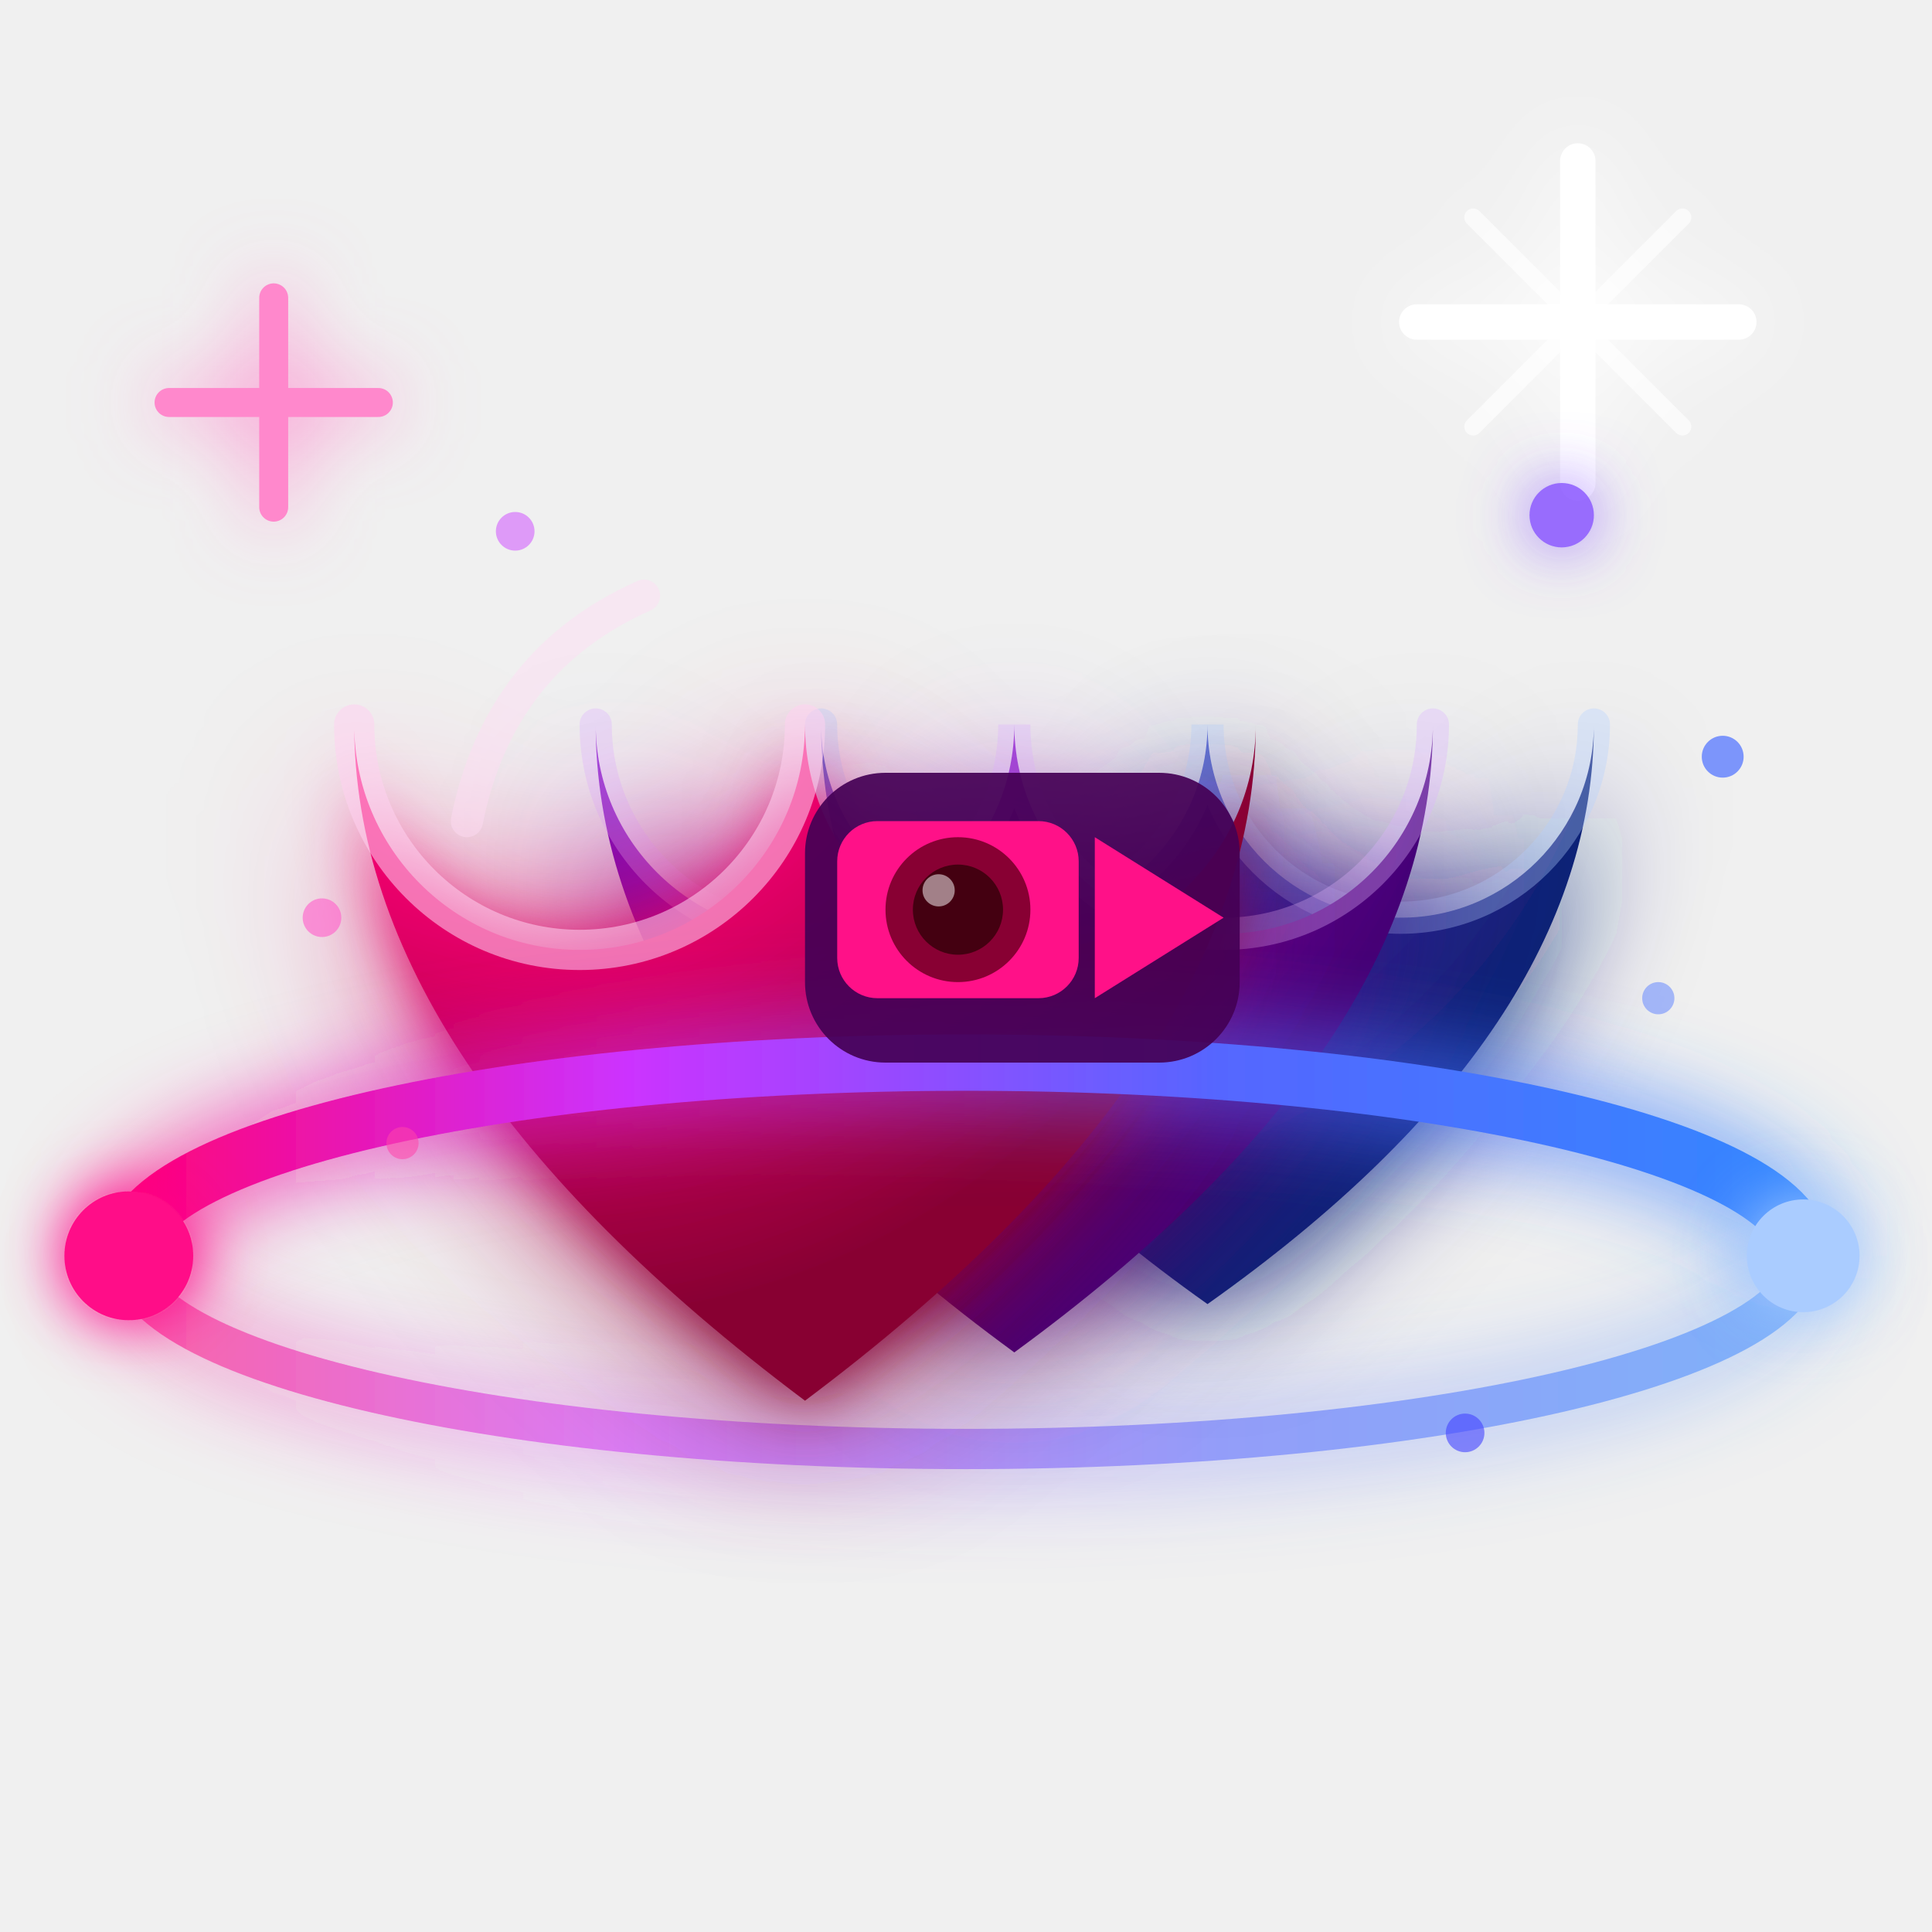
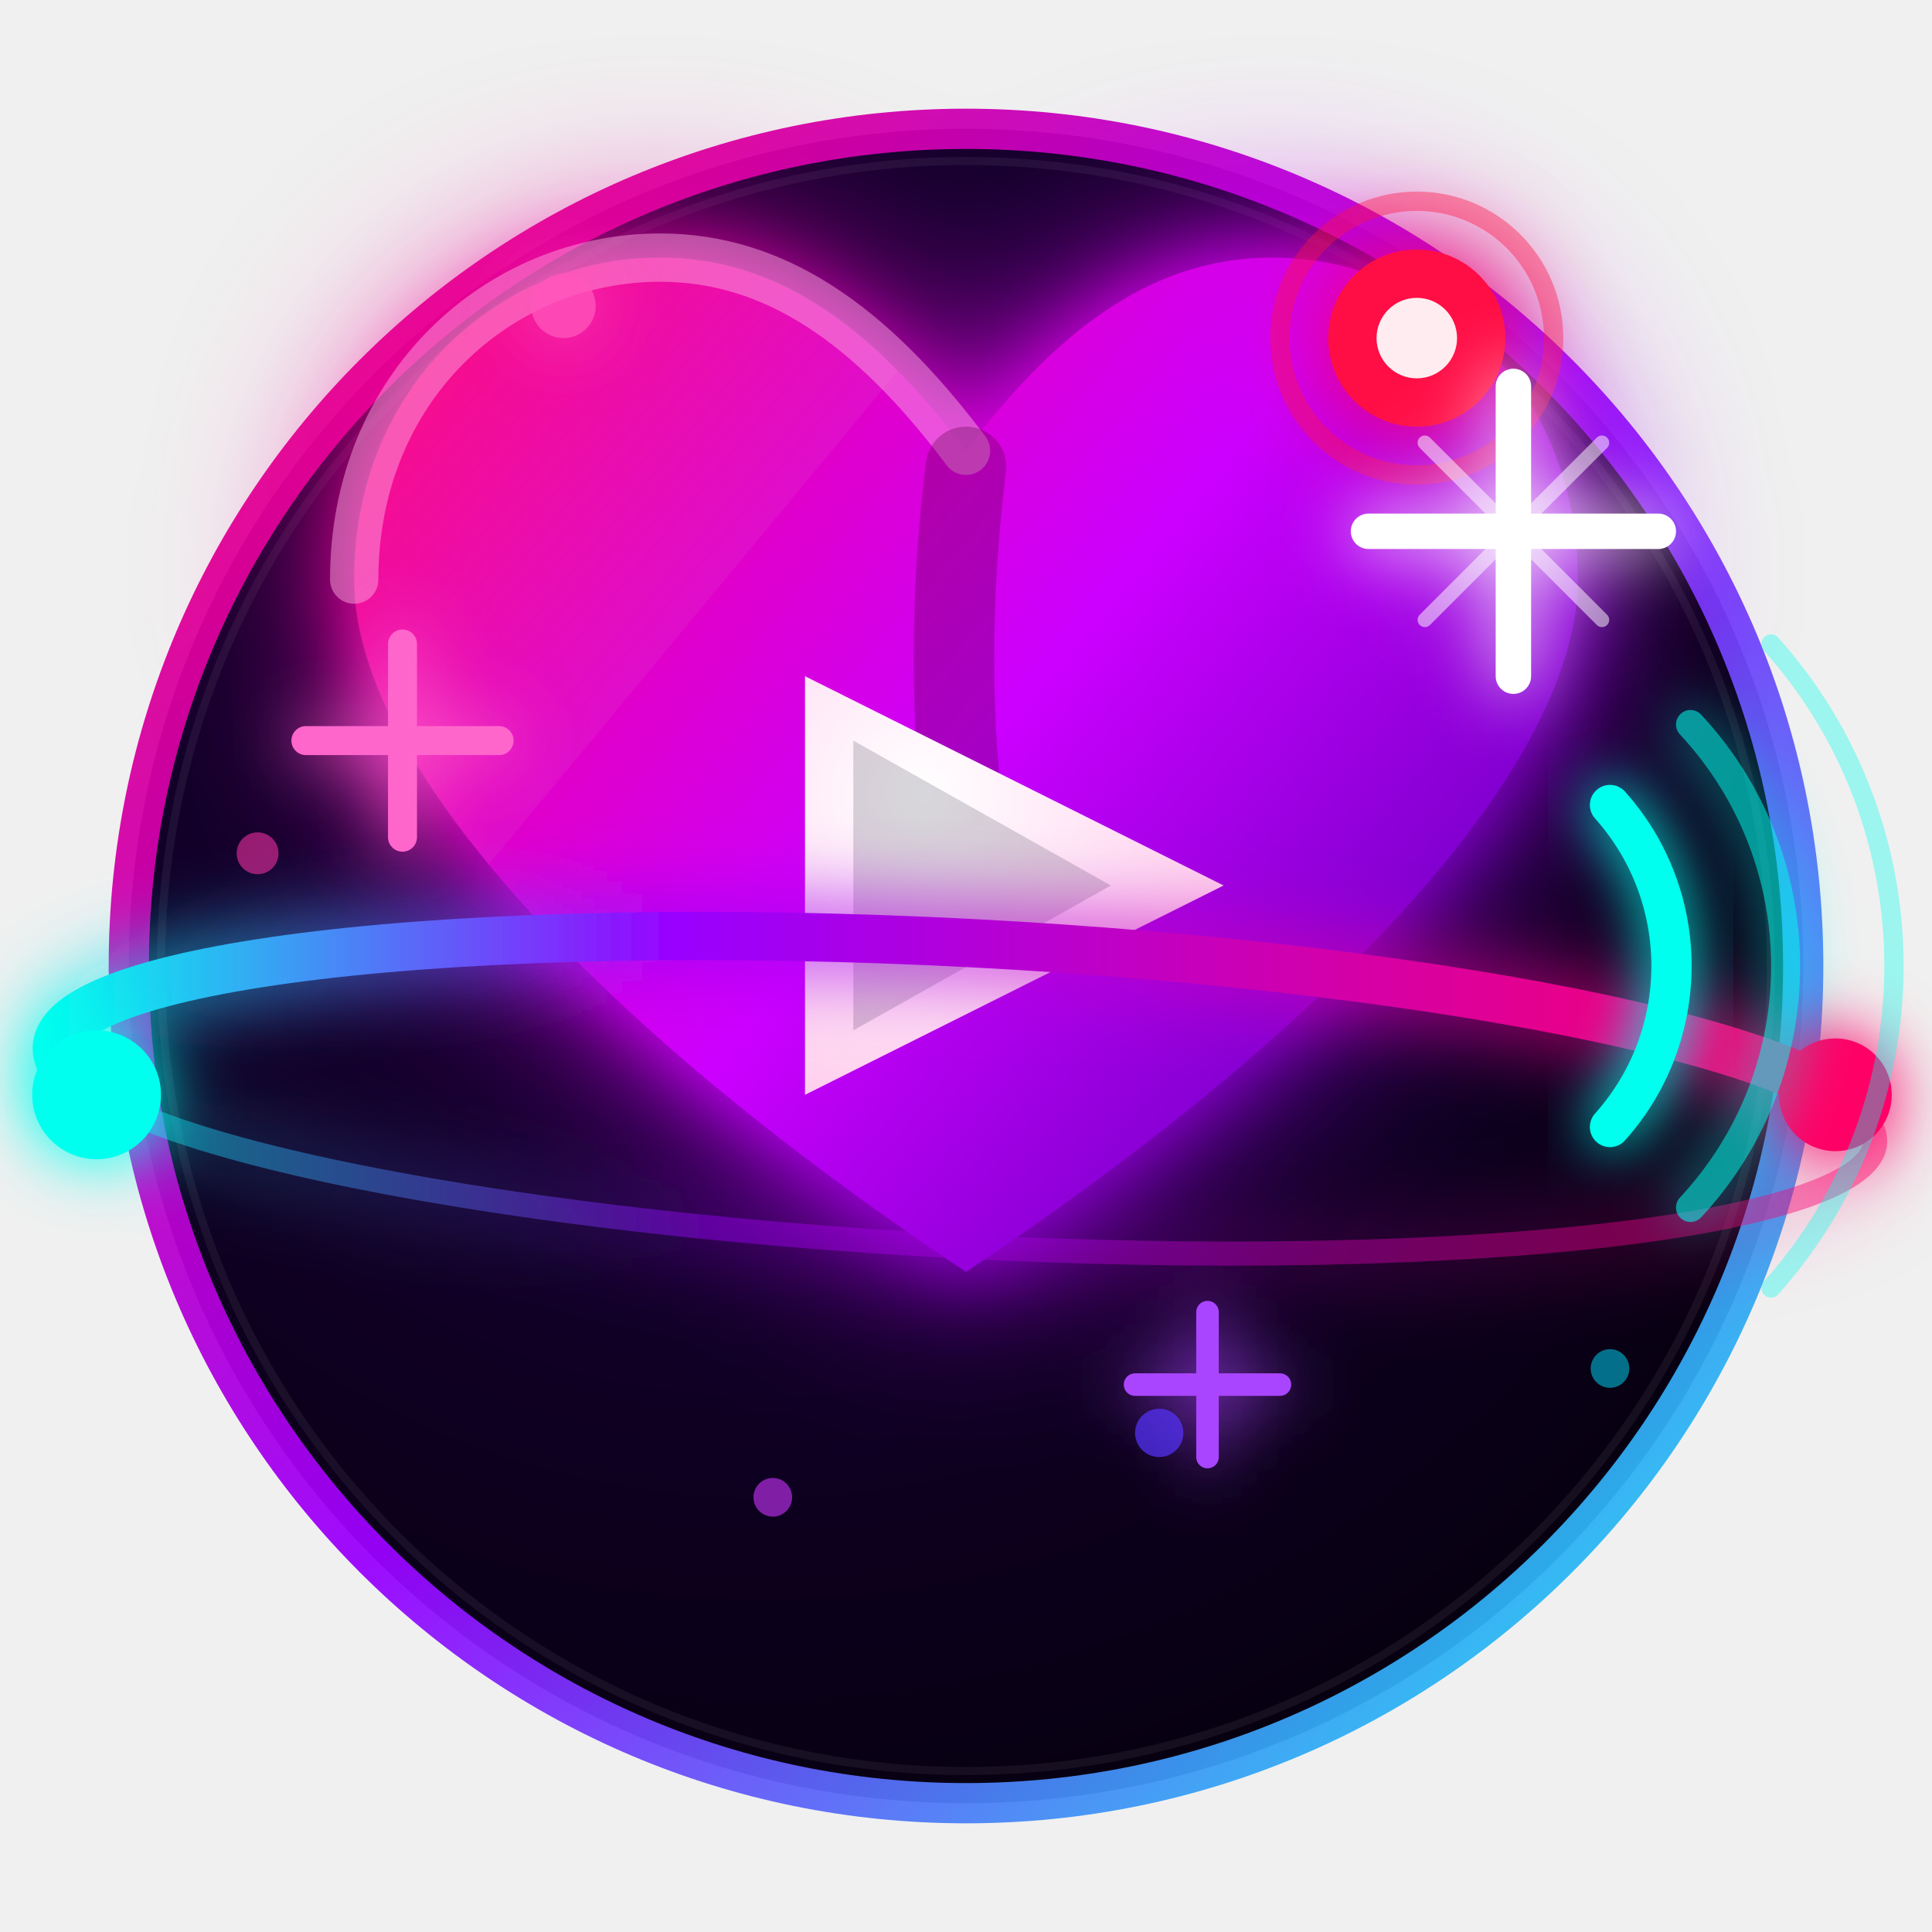
<svg xmlns="http://www.w3.org/2000/svg" viewBox="0 0 120 120" fill="none">
  <defs>
-     <radialGradient id="pg" cx="34" cy="36" r="46" gradientUnits="userSpaceOnUse">
-       <stop offset="0%" stop-color="#ffbbee" />
-       <stop offset="35%" stop-color="#ff0077" />
-       <stop offset="100%" stop-color="#880033" />
+     <radialGradient id="bgG" cx="38%" cy="32%" r="72%">
+       <stop offset="0%" stop-color="#1e0042" />
+       <stop offset="100%" stop-color="#06000f" />
    </radialGradient>
-     <radialGradient id="ug" cx="50" cy="36" r="42" gradientUnits="userSpaceOnUse">
-       <stop offset="0%" stop-color="#dd99ff" />
-       <stop offset="35%" stop-color="#8811cc" />
-       <stop offset="100%" stop-color="#440077" />
+     <linearGradient id="heartG" x1="22" y1="16" x2="98" y2="79" gradientUnits="userSpaceOnUse">
+       <stop offset="0%" stop-color="#ff1177" />
+       <stop offset="50%" stop-color="#cc00ff" />
+       <stop offset="100%" stop-color="#4400aa" />
+     </linearGradient>
+     <radialGradient id="playG" cx="28%" cy="28%" r="75%">
+       <stop offset="0%" stop-color="#ffffff" />
+       <stop offset="100%" stop-color="#ffd0ee" />
    </radialGradient>
-     <radialGradient id="bg" cx="63" cy="36" r="38" gradientUnits="userSpaceOnUse">
-       <stop offset="0%" stop-color="#aabbff" />
-       <stop offset="35%" stop-color="#3344cc" />
-       <stop offset="100%" stop-color="#112277" />
-     </radialGradient>
-     <linearGradient id="og" x1="0%" y1="0%" x2="100%" y2="0%">
-       <stop offset="0%" stop-color="#ff0077" />
-       <stop offset="30%" stop-color="#cc33ff" />
-       <stop offset="65%" stop-color="#5566ff" />
-       <stop offset="100%" stop-color="#3388ff" />
+     <linearGradient id="ringG" x1="0%" y1="0%" x2="100%" y2="0%">
+       <stop offset="0%" stop-color="#00ffee" />
+       <stop offset="35%" stop-color="#9900ff" />
+       <stop offset="100%" stop-color="#ff0066" />
    </linearGradient>
-     <filter id="pGlow" x="-50%" y="-50%" width="200%" height="200%">
-       <feGaussianBlur in="SourceGraphic" stdDeviation="5.5" result="b1" />
-       <feGaussianBlur in="SourceGraphic" stdDeviation="2" result="b2" />
+     <linearGradient id="borderG" x1="0%" y1="0%" x2="100%" y2="100%">
+       <stop offset="0%" stop-color="#ff0066" stop-opacity="0.95" />
+       <stop offset="50%" stop-color="#9900ff" stop-opacity="0.95" />
+       <stop offset="100%" stop-color="#00ffee" stop-opacity="0.95" />
+     </linearGradient>
+     <filter id="hglow" x="-45%" y="-45%" width="190%" height="190%">
+       <feGaussianBlur in="SourceGraphic" stdDeviation="6" result="b1" />
+       <feGaussianBlur in="SourceGraphic" stdDeviation="2.5" result="b2" />
      <feMerge>
        <feMergeNode in="b1" />
        <feMergeNode in="b2" />
        <feMergeNode in="SourceGraphic" />
      </feMerge>
    </filter>
-     <filter id="uGlow" x="-40%" y="-40%" width="180%" height="180%">
-       <feGaussianBlur in="SourceGraphic" stdDeviation="4.5" result="b" />
-       <feMerge>
-         <feMergeNode in="b" />
-         <feMergeNode in="SourceGraphic" />
-       </feMerge>
-     </filter>
-     <filter id="bGlow" x="-35%" y="-35%" width="170%" height="170%">
-       <feGaussianBlur in="SourceGraphic" stdDeviation="4" result="b" />
-       <feMerge>
-         <feMergeNode in="b" />
-         <feMergeNode in="SourceGraphic" />
-       </feMerge>
-     </filter>
-     <filter id="oGlow" x="-10%" y="-200%" width="120%" height="500%">
-       <feGaussianBlur in="SourceGraphic" stdDeviation="3" result="b" />
-       <feMerge>
-         <feMergeNode in="b" />
-         <feMergeNode in="SourceGraphic" />
-       </feMerge>
-     </filter>
-     <filter id="sGlow" x="-100%" y="-100%" width="300%" height="300%">
+     <filter id="oglow" x="-15%" y="-250%" width="130%" height="600%">
      <feGaussianBlur in="SourceGraphic" stdDeviation="2.5" result="b" />
      <feMerge>
        <feMergeNode in="b" />
        <feMergeNode in="SourceGraphic" />
      </feMerge>
    </filter>
-     <filter id="dGlow" x="-150%" y="-150%" width="400%" height="400%">
-       <feGaussianBlur in="SourceGraphic" stdDeviation="2" result="b" />
+     <filter id="sglow" x="-200%" y="-200%" width="500%" height="500%">
+       <feGaussianBlur in="SourceGraphic" stdDeviation="2.2" result="b" />
+       <feMerge>
+         <feMergeNode in="b" />
+         <feMergeNode in="SourceGraphic" />
+       </feMerge>
+     </filter>
+     <filter id="lglow" x="-300%" y="-300%" width="700%" height="700%">
+       <feGaussianBlur in="SourceGraphic" stdDeviation="3.5" result="b" />
+       <feMerge>
+         <feMergeNode in="b" />
+         <feMergeNode in="SourceGraphic" />
+       </feMerge>
+     </filter>
+     <filter id="sigglow" x="-100%" y="-60%" width="300%" height="220%">
+       <feGaussianBlur in="SourceGraphic" stdDeviation="1.8" result="b" />
      <feMerge>
        <feMergeNode in="b" />
        <feMergeNode in="SourceGraphic" />
      </feMerge>
    </filter>
  </defs>
-   <path d="M 8,78 A 52,12 0 0 0 112,78" fill="none" stroke="url(#og)" stroke-width="2.5" opacity="0.6" filter="url(#oGlow)" />
-   <path d="M 51,45 A 12,12 0 0 0 75,45 A 12,12 0 0 0 99,45 Q 99,64 75,81 Q 51,64 51,45 Z" fill="url(#bg)" filter="url(#bGlow)" />
-   <path d="M 51,45 A 12,12 0 0 0 75,45 A 12,12 0 0 0 99,45" fill="none" stroke="rgba(180,210,255,0.35)" stroke-width="2" stroke-linecap="round" />
-   <path d="M 37,45 A 13,13 0 0 0 63,45 A 13,13 0 0 0 89,45 Q 89,65 63,84 Q 37,65 37,45 Z" fill="url(#ug)" filter="url(#uGlow)" />
-   <path d="M 37,45 A 13,13 0 0 0 63,45 A 13,13 0 0 0 89,45" fill="none" stroke="rgba(220,180,255,0.35)" stroke-width="2" stroke-linecap="round" />
-   <path d="M 22,45 A 14,14 0 0 0 50,45 A 14,14 0 0 0 78,45 Q 78,66 50,87 Q 22,66 22,45 Z" fill="url(#pg)" filter="url(#pGlow)" />
-   <path d="M 22,45 A 14,14 0 0 0 50,45" fill="none" stroke="rgba(255,210,240,0.55)" stroke-width="2.5" stroke-linecap="round" />
-   <path d="M 29,51 Q 31,41 40,37" fill="none" stroke="rgba(255,220,245,0.45)" stroke-width="2" stroke-linecap="round" />
-   <path d="M 8,78 A 52,12 0 0 1 112,78" fill="none" stroke="url(#og)" stroke-width="3.5" filter="url(#oGlow)" />
-   <circle cx="8" cy="78" r="4" fill="#ff1188" filter="url(#dGlow)" />
-   <circle cx="112" cy="78" r="3.5" fill="#aaccff" filter="url(#dGlow)" />
-   <rect x="50" y="48" width="27" height="18" rx="5" fill="#440055" opacity="0.92" />
-   <rect x="52" y="51" width="15" height="11" rx="2.5" fill="#ff1188" />
-   <circle cx="59.5" cy="56.5" r="4.5" fill="#880033" />
-   <circle cx="59.5" cy="56.5" r="2.8" fill="#440011" />
-   <circle cx="58.3" cy="55.3" r="1" fill="rgba(255,255,255,0.5)" />
-   <polygon points="68,52 68,62 76,57" fill="#ff1188" />
-   <g transform="translate(98,20)" filter="url(#sGlow)">
-     <line x1="0" y1="-10" x2="0" y2="10" stroke="white" stroke-width="2.2" stroke-linecap="round" />
-     <line x1="-10" y1="0" x2="10" y2="0" stroke="white" stroke-width="2.2" stroke-linecap="round" />
-     <line x1="-6.5" y1="-6.5" x2="6.5" y2="6.5" stroke="white" stroke-width="1.1" stroke-linecap="round" opacity="0.65" />
-     <line x1="6.5" y1="-6.5" x2="-6.5" y2="6.5" stroke="white" stroke-width="1.1" stroke-linecap="round" opacity="0.65" />
+   <circle cx="60" cy="60" r="52" fill="url(#bgG)" />
+   <circle cx="60" cy="60" r="52" fill="none" stroke="url(#borderG)" stroke-width="2.5" />
+   <circle cx="60" cy="60" r="50" fill="none" stroke="white" stroke-width="0.5" opacity="0.06" />
+   <path d="M 6,68 A 54,9 3 0 0 114,68" fill="none" stroke="url(#ringG)" stroke-width="1.5" opacity="0.5" filter="url(#oglow)" />
+   <path d="M 60,79 C 36,63 22,47 22,36 C 22,24 31,16 41,16 C 48,16 54,20 60,28 C 66,20 72,16 79,16 C 89,16 98,24 98,36 C 98,47 84,63 60,79 Z" fill="url(#heartG)" filter="url(#hglow)" />
+   <path d="M 22,36 C 22,24 31,16 41,16 C 48,16 54,20 60,28" fill="none" stroke="rgba(255,180,230,0.45)" stroke-width="3" stroke-linecap="round" />
+   <path d="M 60,29 C 59,37 59,45 60,52" fill="none" stroke="rgba(80,0,60,0.30)" stroke-width="5" stroke-linecap="round" />
+   <polygon points="50,42 50,68 76,55" fill="url(#playG)" />
+   <polygon points="53,46 53,64 69,55" fill="rgba(0,0,25,0.16)" />
+   <path d="M 6,68 A 54,9 3 0 1 114,68" fill="none" stroke="url(#ringG)" stroke-width="3" filter="url(#oglow)" />
+   <circle cx="6" cy="68" r="4" fill="#00ffee" filter="url(#sglow)" />
+   <circle cx="114" cy="68" r="3.5" fill="#ff0066" filter="url(#sglow)" />
+   <circle cx="88" cy="21" r="5.5" fill="#ff1144" filter="url(#lglow)" />
+   <circle cx="88" cy="21" r="2.5" fill="white" opacity="0.92" />
+   <circle cx="88" cy="21" r="8.5" fill="none" stroke="#ff1144" stroke-width="1.2" opacity="0.4" />
+   <path d="M 100,50 A 15,15 0 0 1 100,70" fill="none" stroke="#00ffee" stroke-width="2.5" stroke-linecap="round" filter="url(#sigglow)" />
+   <path d="M 105,45 A 22,22 0 0 1 105,75" fill="none" stroke="#00ffee" stroke-width="1.8" stroke-linecap="round" opacity="0.6" filter="url(#sigglow)" />
+   <path d="M 110,40 A 30,30 0 0 1 110,80" fill="none" stroke="#00ffee" stroke-width="1.2" stroke-linecap="round" opacity="0.35" />
+   <g transform="translate(94,33)" filter="url(#sglow)">
+     <line x1="0" y1="-9" x2="0" y2="9" stroke="white" stroke-width="2.2" stroke-linecap="round" />
+     <line x1="-9" y1="0" x2="9" y2="0" stroke="white" stroke-width="2.2" stroke-linecap="round" />
+     <line x1="-5.5" y1="-5.5" x2="5.5" y2="5.5" stroke="white" stroke-width="0.9" stroke-linecap="round" opacity="0.5" />
+     <line x1="5.5" y1="-5.5" x2="-5.5" y2="5.5" stroke="white" stroke-width="0.9" stroke-linecap="round" opacity="0.5" />
  </g>
-   <g transform="translate(17,25)" filter="url(#sGlow)">
-     <line x1="0" y1="-6.5" x2="0" y2="6.5" stroke="#ff88cc" stroke-width="1.8" stroke-linecap="round" />
-     <line x1="-6.5" y1="0" x2="6.5" y2="0" stroke="#ff88cc" stroke-width="1.8" stroke-linecap="round" />
+   <g transform="translate(25,46)" filter="url(#sglow)">
+     <line x1="0" y1="-6" x2="0" y2="6" stroke="#ff66cc" stroke-width="1.8" stroke-linecap="round" />
+     <line x1="-6" y1="0" x2="6" y2="0" stroke="#ff66cc" stroke-width="1.8" stroke-linecap="round" />
  </g>
-   <circle cx="97" cy="32" r="2" fill="#8855ff" opacity="0.85" filter="url(#dGlow)" />
-   <circle cx="107" cy="47" r="1.3" fill="#5577ff" opacity="0.75" />
-   <circle cx="103" cy="62" r="1" fill="#6688ff" opacity="0.55" />
-   <circle cx="20" cy="57" r="1.2" fill="#ff66cc" opacity="0.65" />
-   <circle cx="25" cy="71" r="1" fill="#ff44aa" opacity="0.55" />
-   <circle cx="32" cy="33" r="1.2" fill="#cc44ff" opacity="0.50" />
-   <circle cx="91" cy="89" r="1.2" fill="#4444ff" opacity="0.60" />
+   <g transform="translate(75,86)" filter="url(#sglow)">
+     <line x1="0" y1="-4.5" x2="0" y2="4.5" stroke="#aa44ff" stroke-width="1.4" stroke-linecap="round" />
+     <line x1="-4.5" y1="0" x2="4.5" y2="0" stroke="#aa44ff" stroke-width="1.4" stroke-linecap="round" />
+   </g>
+   <circle cx="35" cy="19" r="2" fill="#ff55bb" opacity="0.8" filter="url(#sglow)" />
+   <circle cx="72" cy="89" r="1.5" fill="#5533ff" opacity="0.7" />
+   <circle cx="16" cy="53" r="1.3" fill="#ff33aa" opacity="0.55" />
+   <circle cx="48" cy="93" r="1.2" fill="#cc33ff" opacity="0.6" />
+   <circle cx="100" cy="85" r="1.2" fill="#00ddff" opacity="0.5" />
</svg>
